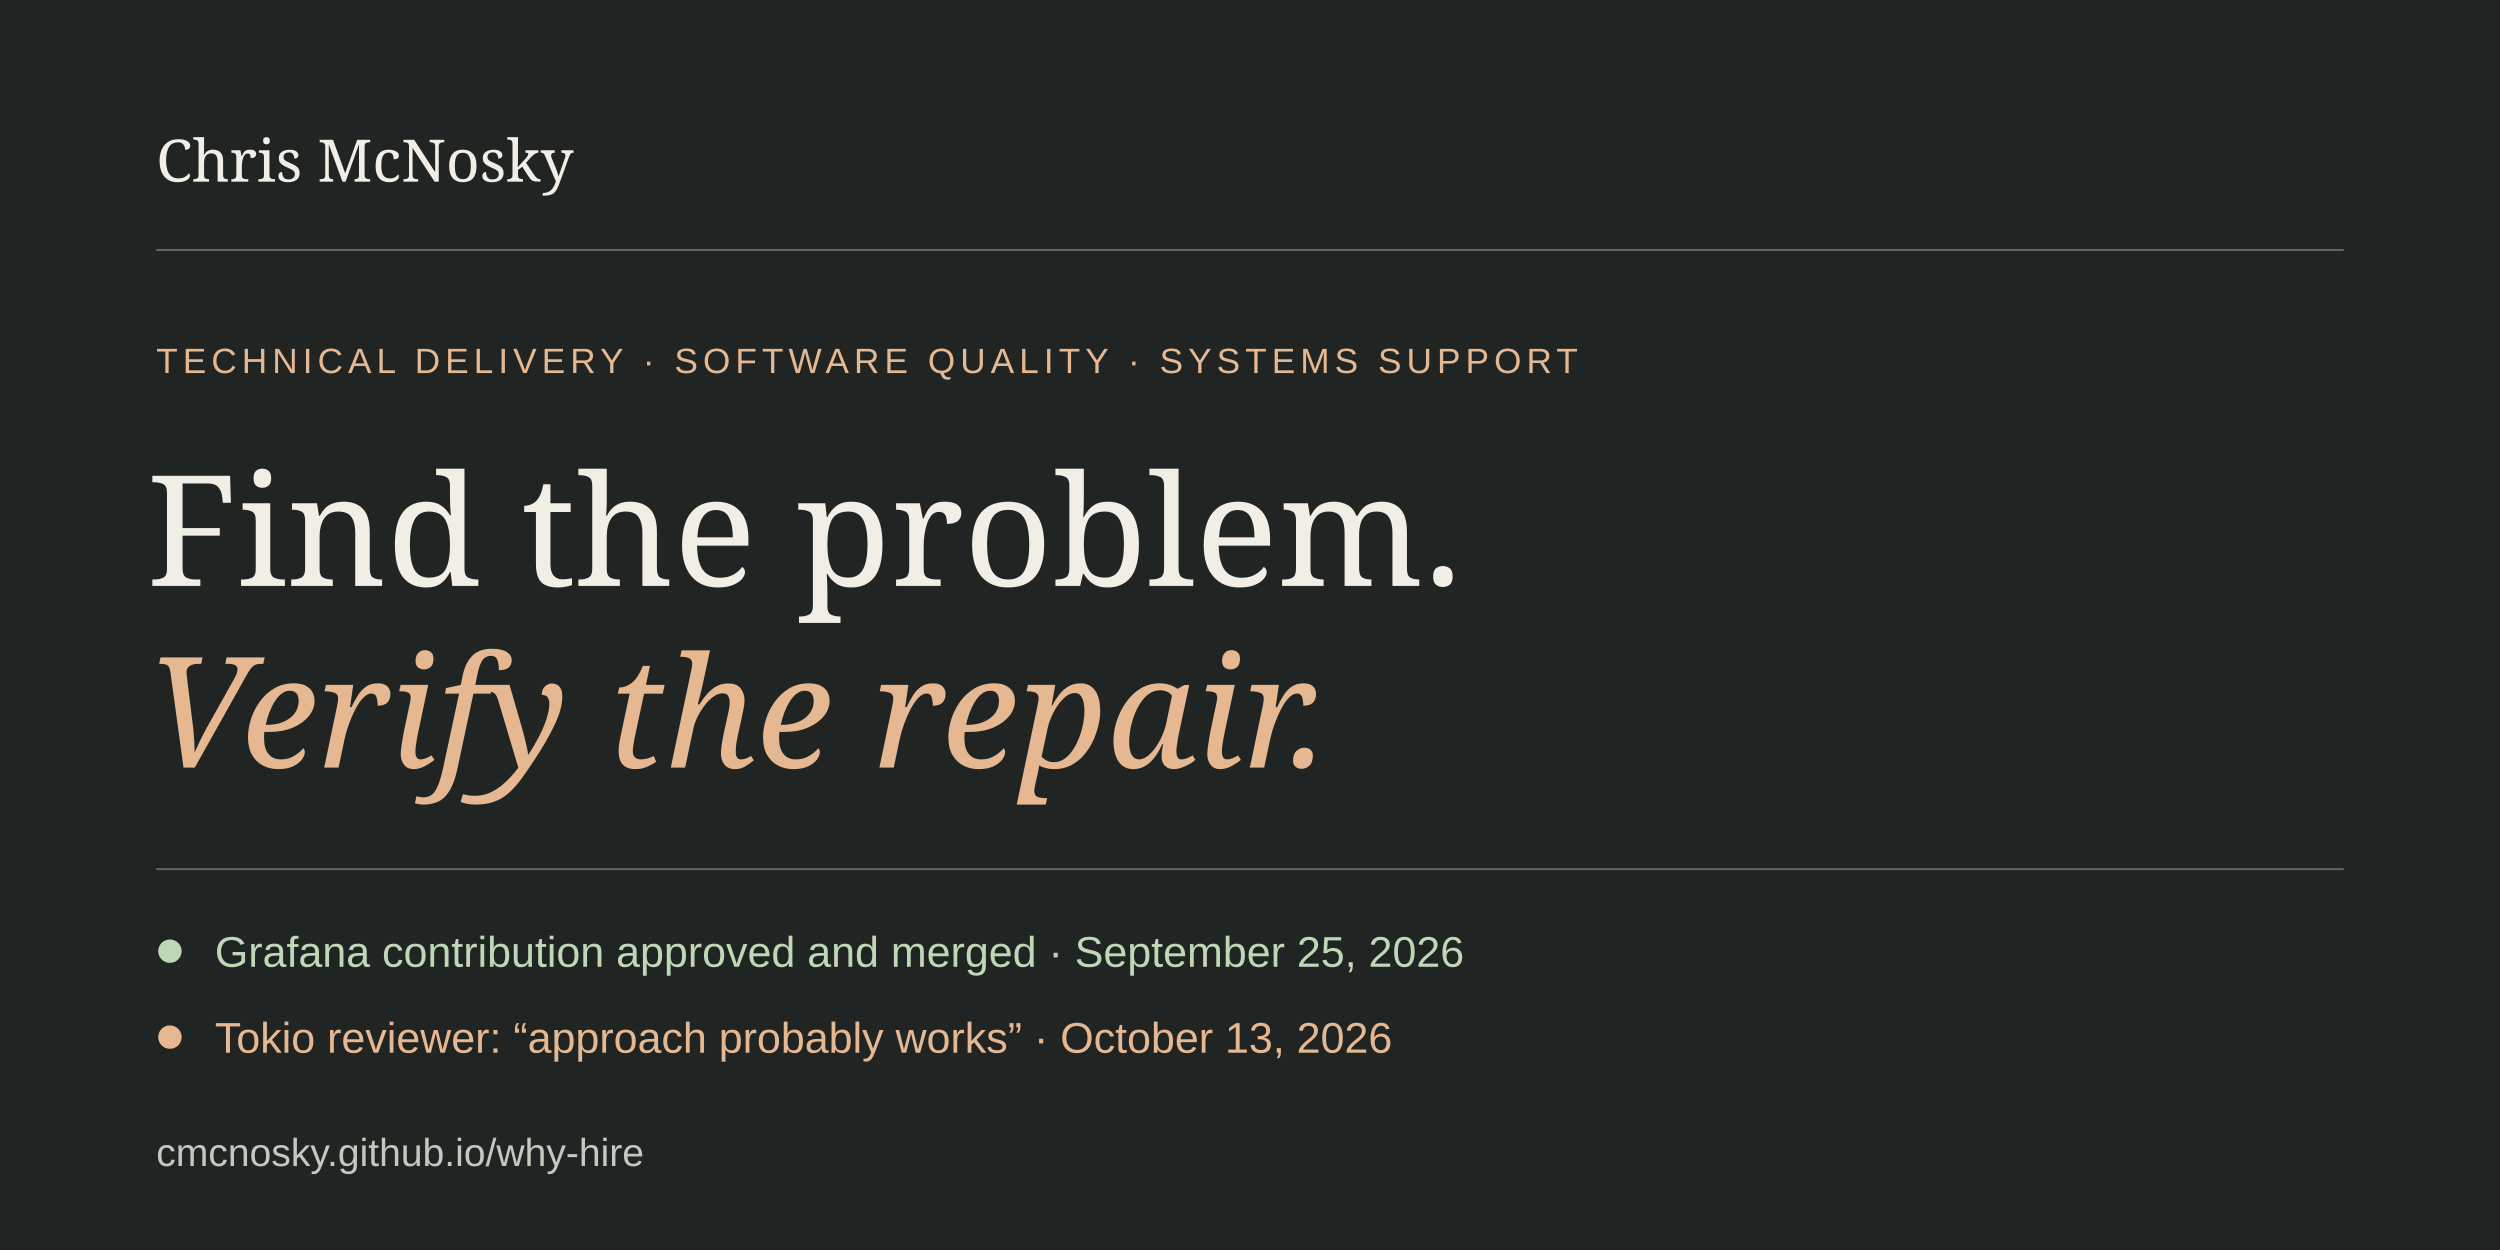
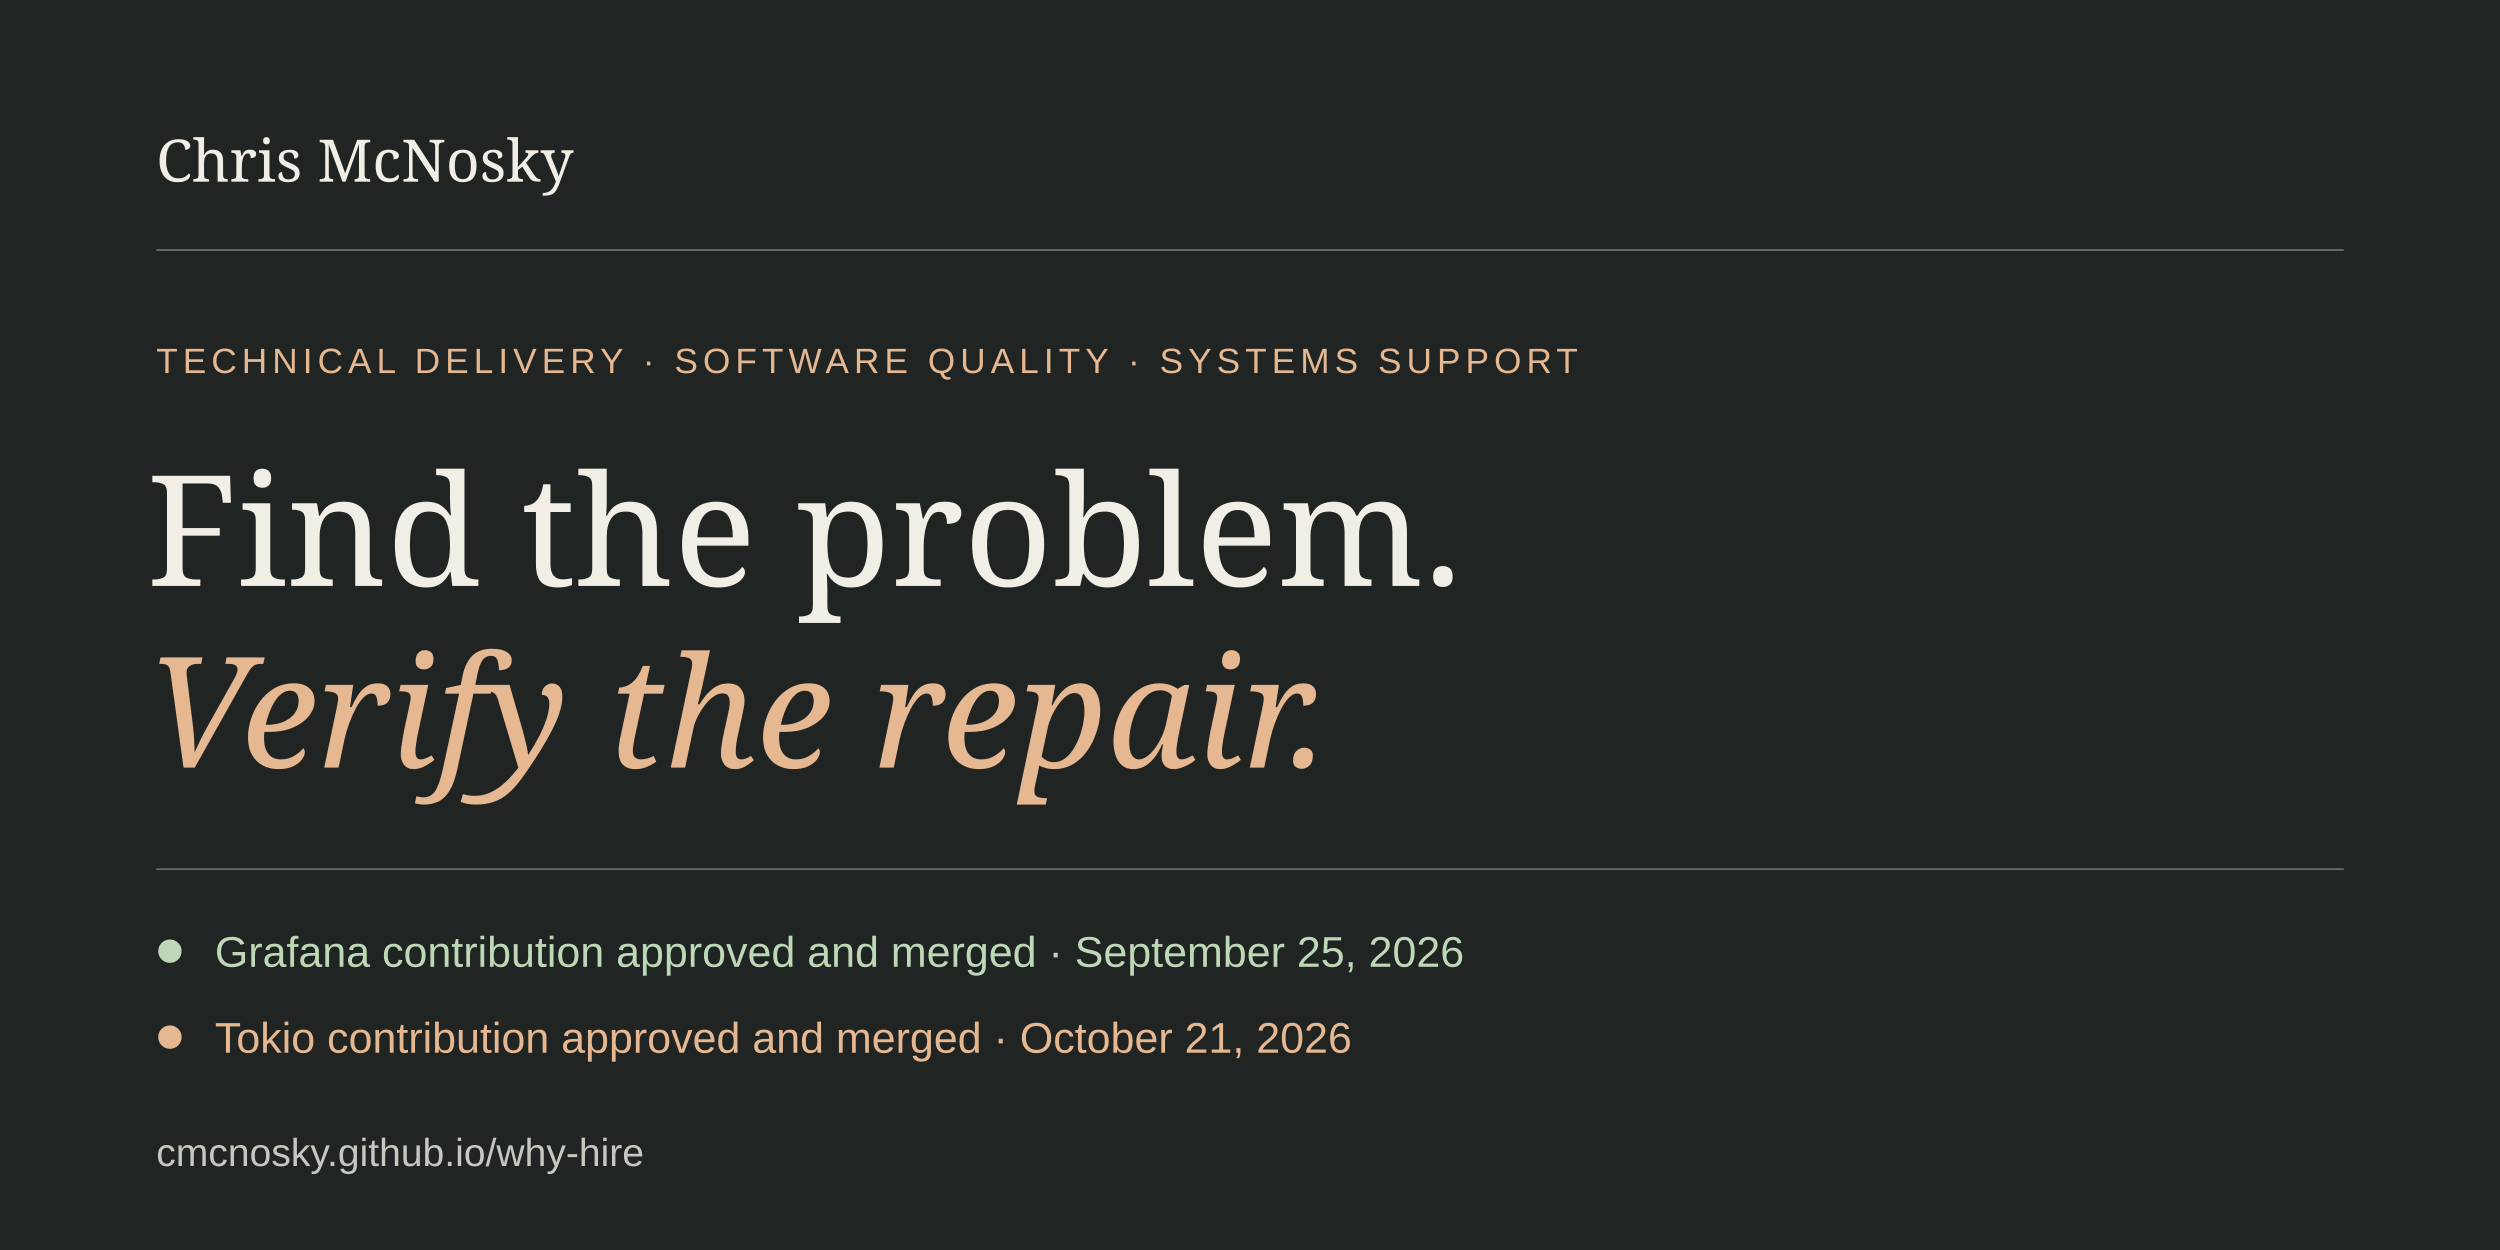
<svg xmlns="http://www.w3.org/2000/svg" width="1280" height="640" viewBox="0 0 1280 640" role="img" aria-labelledby="title desc">
  <rect width="1280" height="640" fill="#202422" />
  <text x="80" y="93" fill="#f1eee6" font-family="Georgia, serif" font-size="30">Chris McNosky</text>
  <line x1="80" y1="128" x2="1200" y2="128" stroke="#606a60" />
  <text x="80" y="191" fill="#e6b891" font-family="Arial, sans-serif" font-size="18" letter-spacing="2.6">TECHNICAL DELIVERY · SOFTWARE QUALITY · SYSTEMS SUPPORT</text>
  <text x="75" y="300" fill="#f1eee6" font-family="Georgia, serif" font-size="79">Find the problem.</text>
  <text x="75" y="393" fill="#e6b891" font-family="Georgia, serif" font-size="79" font-style="italic">Verify the repair.</text>
  <line x1="80" y1="445" x2="1200" y2="445" stroke="#606a60" />
  <circle cx="87" cy="487" r="6" fill="#bed7b6" />
  <text x="110" y="495" fill="#bed7b6" font-family="Arial, sans-serif" font-size="22">Grafana contribution approved and merged · September 25, 2026</text>
  <circle cx="87" cy="531" r="6" fill="#e6b891" />
-   <text x="110" y="539" fill="#e6b891" font-family="Arial, sans-serif" font-size="22">Tokio reviewer: “approach probably works” · October 13, 2026</text>
+   <text x="110" y="539" fill="#e6b891" font-family="Arial, sans-serif" font-size="22">Tokio contribution approved and merged · October 21, 2026</text>
  <text x="80" y="597" fill="#c4c8bf" font-family="Arial, sans-serif" font-size="20">cmcnosky.github.io/why-hire</text>
</svg>
